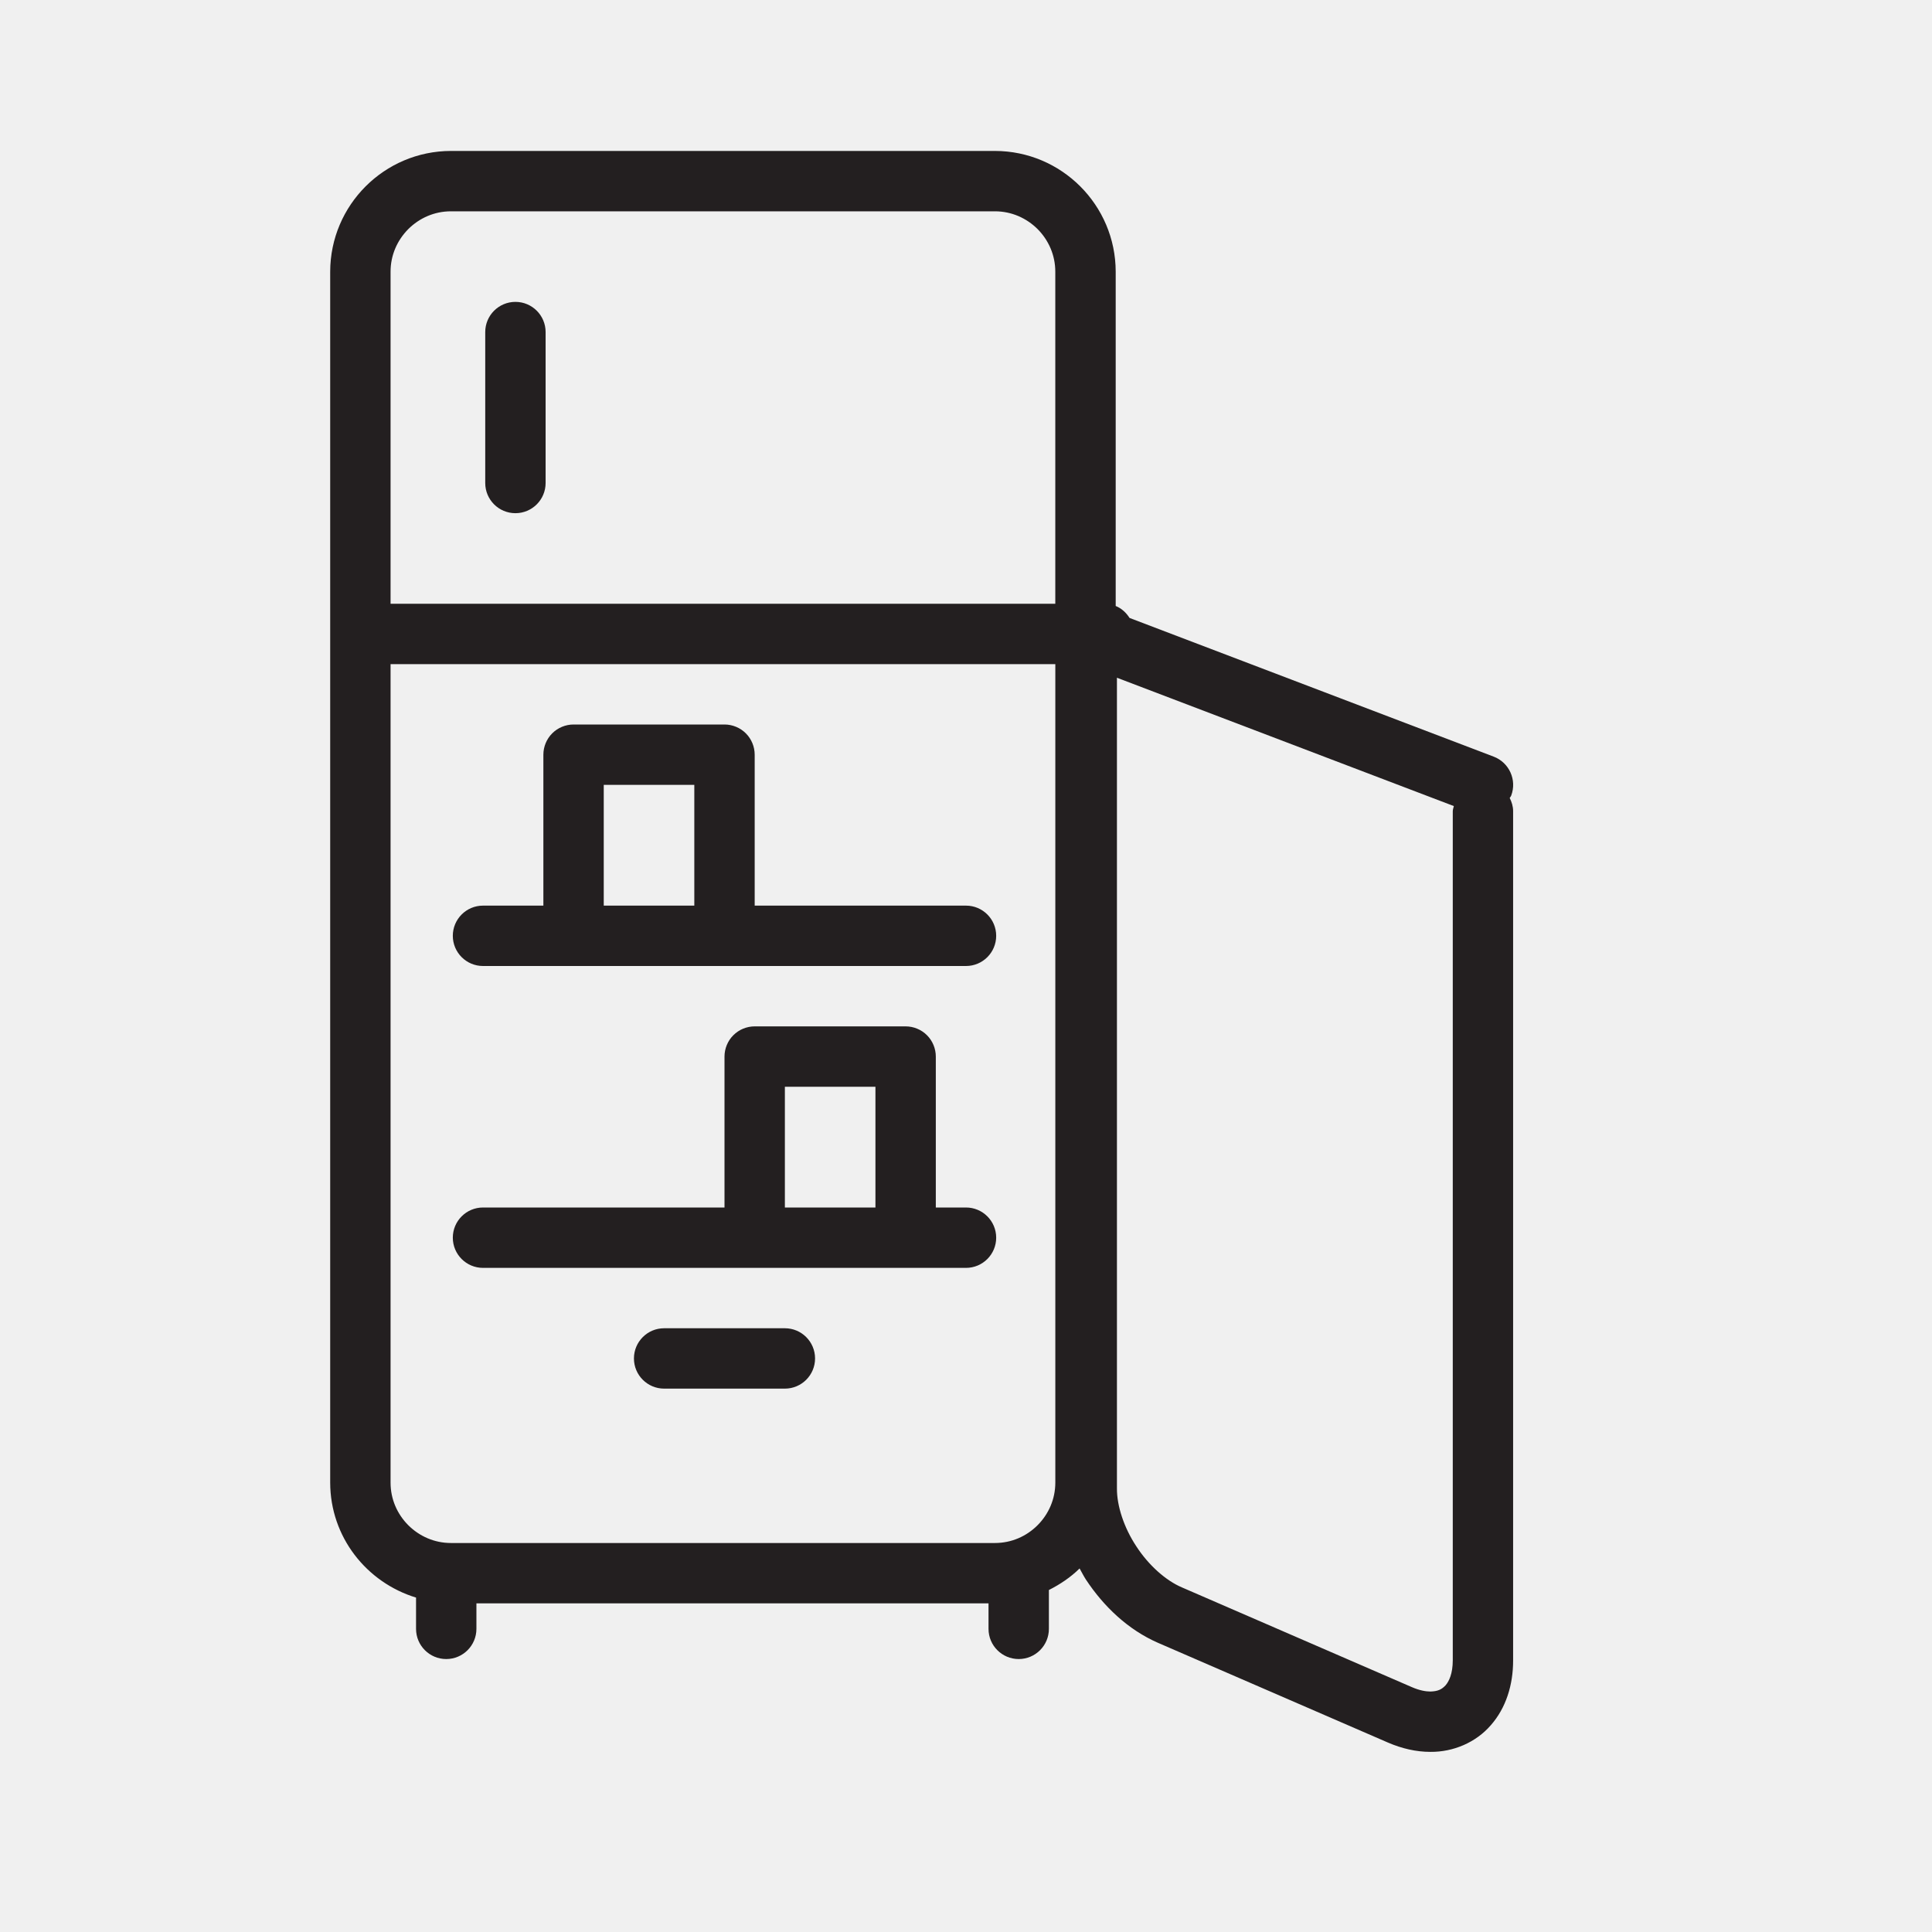
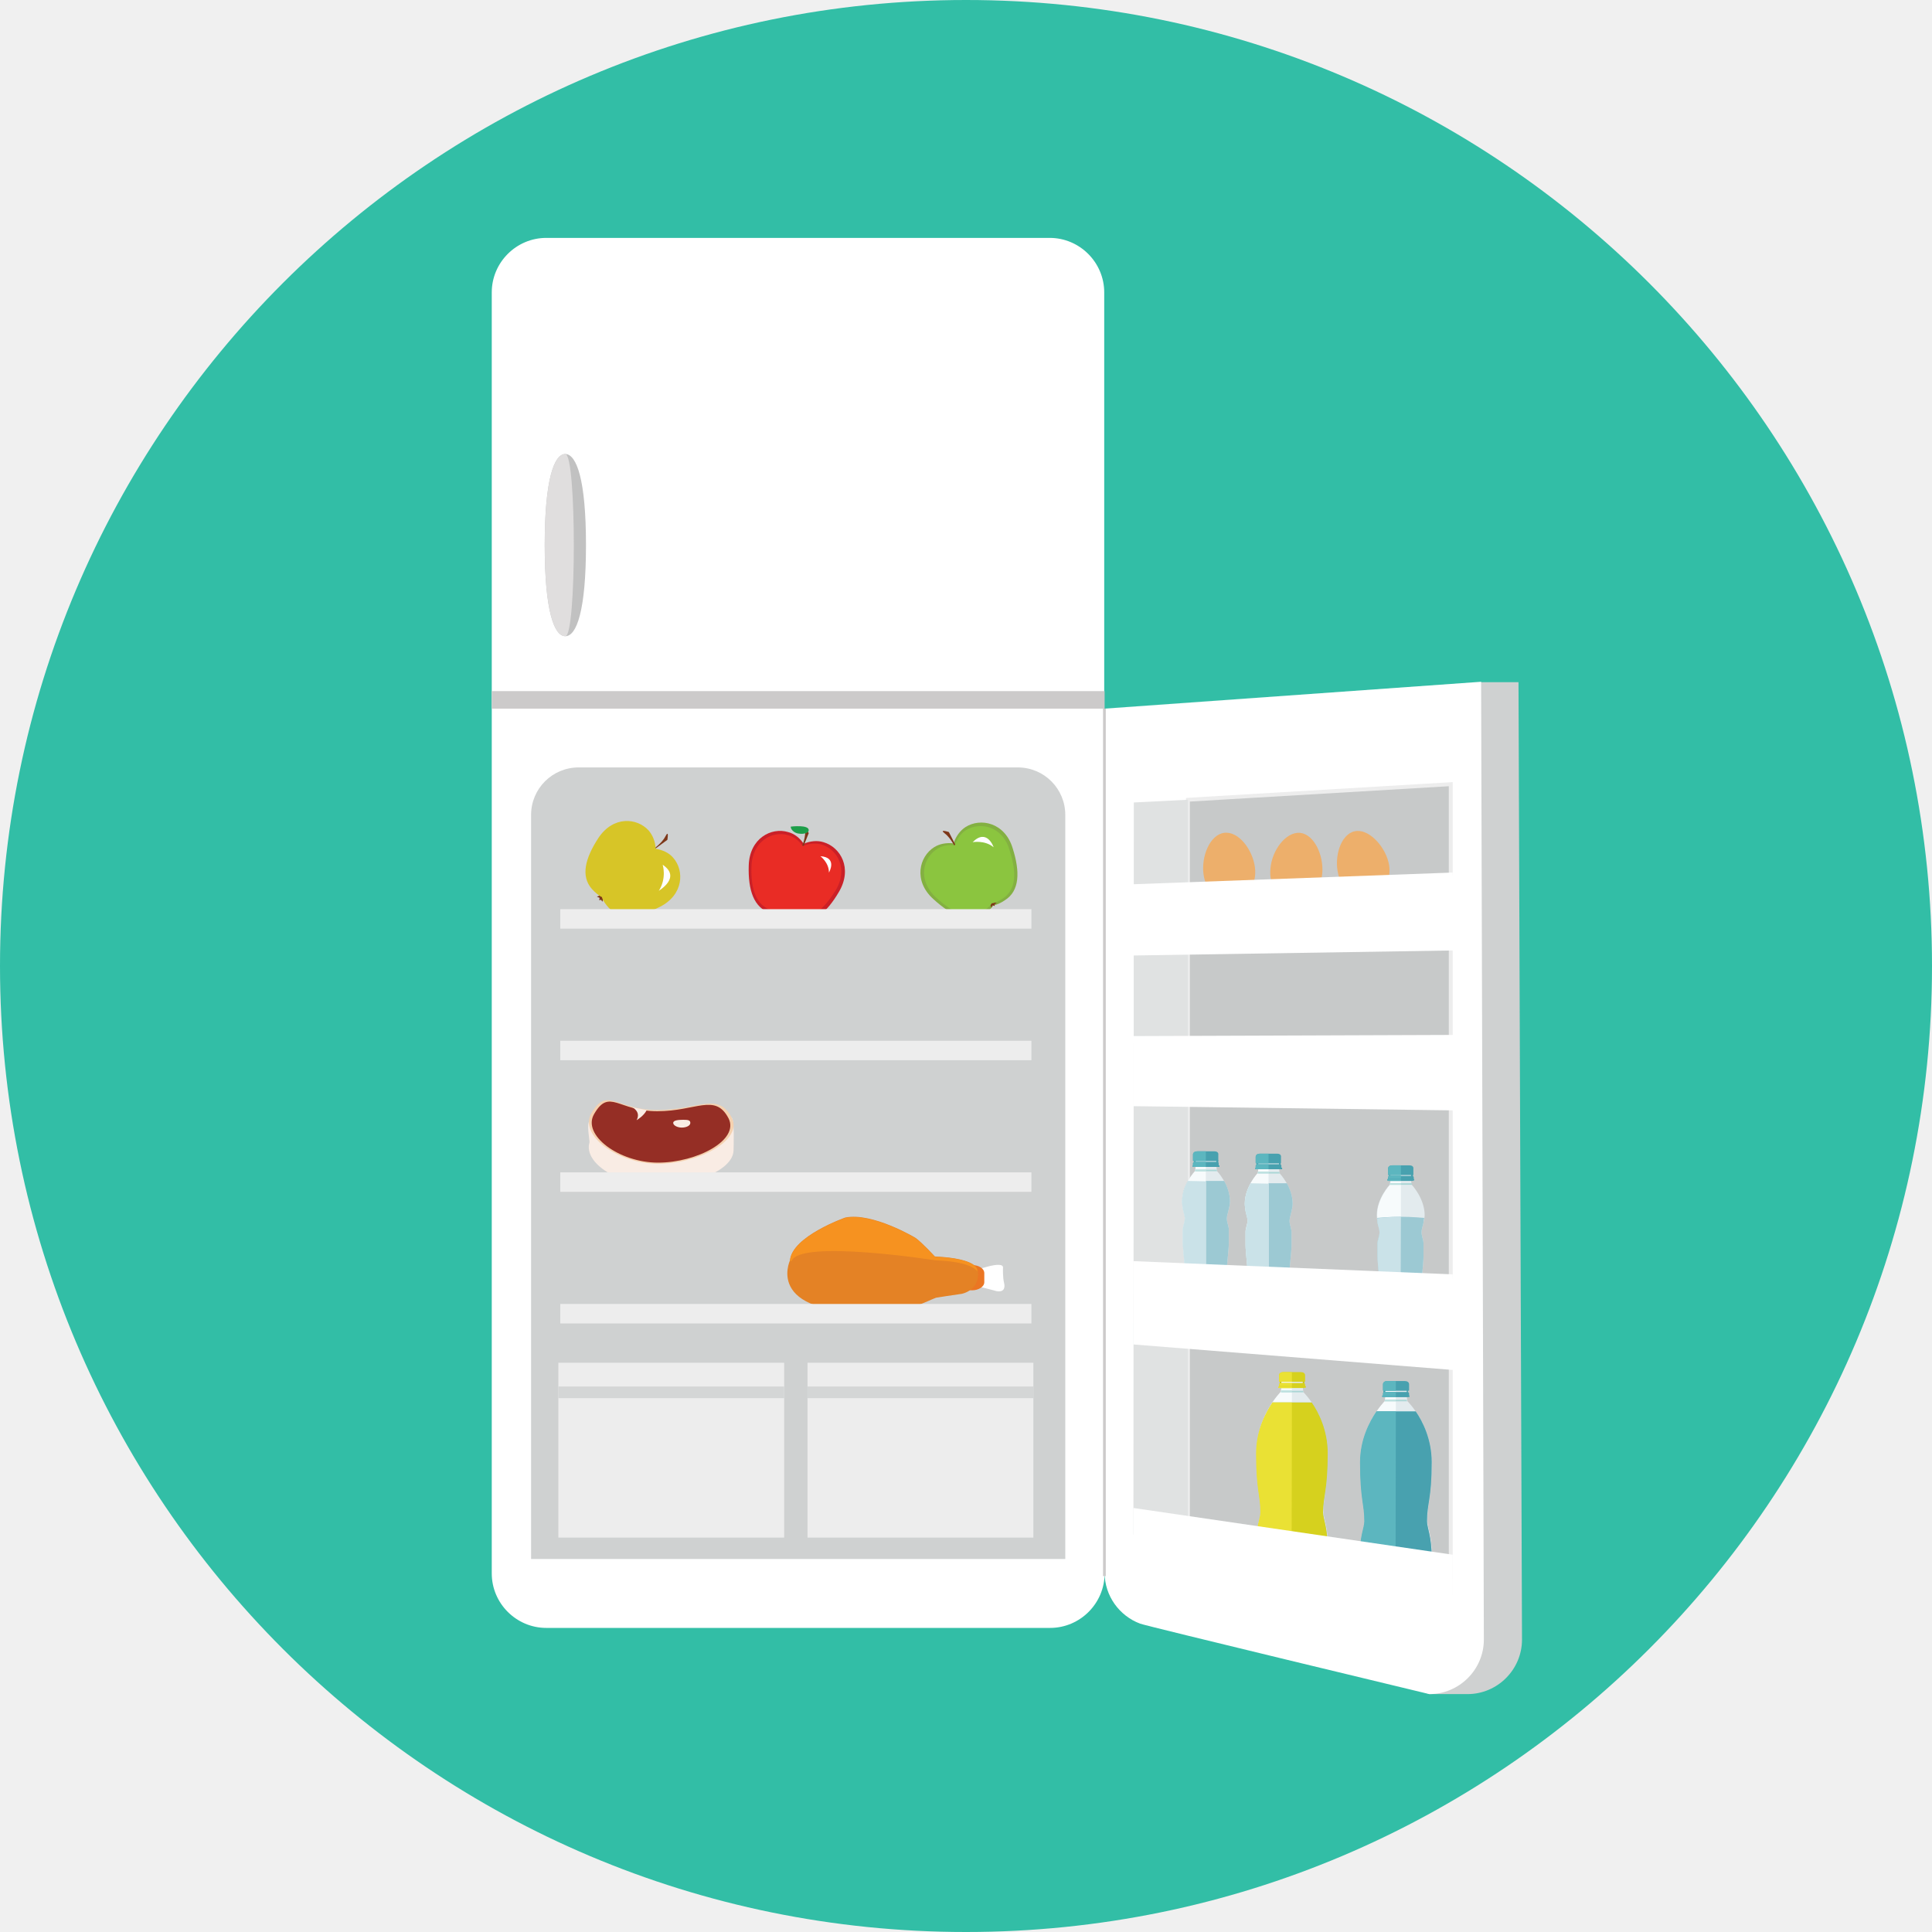
- <svg xmlns="http://www.w3.org/2000/svg" width="64px" height="64px" viewBox="0 0 64 64" enable-background="new 0 0 64 64" id="Layer_1" version="1.1" xml:space="preserve">
+ <svg xmlns="http://www.w3.org/2000/svg" version="1.1" id="Layer_1" x="0px" y="0px" viewBox="0 0 496.2 496.2" style="enable-background:new 0 0 496.2 496.2;" xml:space="preserve">
+   <path style="fill:#32BEA6;" d="M496.2,248.1C496.2,111.1,385.1,0,248.1,0S0,111.1,0,248.1s111.1,248.1,248.1,248.1  S496.2,385.1,496.2,248.1z" />
+   <path style="fill:#FFFFFF;" d="M283.7,404.1c0,7.7-6.3,14-14,14H140.3c-7.7,0-14-6.3-14-14v-329c0-7.7,6.3-14,14-14h129.3  c7.7,0,14,6.3,14,14v329H283.7z" />
+   <path style="fill:#CFD1D1;" d="M390.9,421.1c0,7.7-6.3,14-14,14h-9.8c-5.3-2-73.7-25.2-73.7-31.2l86.9-228.7h9.7L390.9,421.1z" />
+   <path style="fill:#FFFFFF;" d="M381.1,421.1c0,7.7-6.3,14-14,14c0,0-72.8-17.5-74.3-18.1c-5.3-2-9.1-7.1-9.1-13.1V182l96.7-6.9  L381.1,421.1z" />
+   <polygon style="fill:#C7C9C9;stroke:#EDEDED;stroke-width:0.995;stroke-miterlimit:10;" points="372.6,417.4 305.1,402.1   305.1,205.4 372.6,201.4 " />
+   <polygon style="fill:#E0E2E2;" points="291.1,394.1 305.1,402.1 305.1,205.4 291.2,206.1 " />
+   <path style="fill:#48A1AF;" d="M362.8,302.1c0,0.2-0.2,0.4-0.4,0.4h-5.3c-0.2,0-0.4-0.2-0.4-0.4v-0.5c0-0.2,0.2-0.4,0.4-0.4h5.4  c0.2,0,0.4,0.2,0.4,0.4v0.5H362.8z" />
+   <path style="fill:#E3EBEE;" d="M365.9,312.1c0-4.3-3.3-7.8-3.3-7.8c-0.3-0.6-0.2-4.4-0.2-4.4h-5.3c0,0,0.1,3.9-0.2,4.4  c0,0-3.3,3.5-3.3,7.8c0,0,0,0.8,0.2,1.9c0.1,0.7,0.5,1.6,0.5,2.5s-0.5,1.9-0.5,2.8c0,1.6,0,2.9,0,3.5c0,1.7,0.6,6.5,0.6,7.6  s-0.6,2.2-0.6,3.5s0,5.9,0,5.9s0.3,2.7,5.9,2.7l0,0l0,0l0,0l0,0c5.7,0,5.9-2.7,5.9-2.7s0-4.5,0-5.9s-0.6-2.4-0.6-3.5  s0.6-5.9,0.6-7.6c0-0.6,0-1.9,0-3.5c0-0.9-0.5-1.8-0.5-2.8c0-0.9,0.4-1.8,0.5-2.5C365.9,312.9,365.9,312.1,365.9,312.1z" />
+   <path style="fill:#F7FBFC;" d="M359.8,299.9h-2.6c0,0,0.1,3.9-0.2,4.4c0,0-3.3,3.5-3.3,7.8c0,0,0,0.8,0.2,1.9  c0.1,0.7,0.5,1.6,0.5,2.5s-0.5,1.9-0.5,2.8v3.5c0,1.7,0.6,6.5,0.6,7.6s-0.6,2.2-0.6,3.5s0,5.9,0,5.9s0.3,2.7,5.9,2.7l0,0V299.9z" />
+   <path style="fill:#9CC9D3;" d="M353.7,312.8c0,0.3,0.1,0.7,0.1,1.2c0.1,0.7,0.5,1.6,0.5,2.5s-0.5,1.9-0.5,2.8c0,1.6,0,2.9,0,3.5  c0,1.7,0.6,6.5,0.6,7.6s-0.6,2.2-0.6,3.5s0,5.9,0,5.9s2.2-1.6,5.9-1.6c3.7,0,5.9,1.6,5.9,1.6s0-4.5,0-5.9s-0.6-2.4-0.6-3.5  s0.6-5.9,0.6-7.6c0-0.6,0-1.9,0-3.5c0-0.9-0.5-1.8-0.5-2.8c0-0.9,0.4-1.8,0.5-2.5c0.1-0.5,0.1-0.9,0.2-1.2c0,0-3.1-0.3-6.2-0.3  C356.7,312.5,353.7,312.8,353.7,312.8z" />
+   <path style="fill:#48A1AF;" d="M363.1,302.9c0,0.2-0.2,0.4-0.4,0.4h-5.8c-0.2,0-0.4-0.2-0.4-0.4v-0.5c0-0.2,0.2-0.4,0.4-0.4h5.8  c0.2,0,0.4,0.2,0.4,0.4V302.9z" />
+   <path style="fill:#5CB6BF;" d="M359.8,303.2h-2.9c-0.2,0-0.4-0.2-0.4-0.4v-0.5c0-0.2,0.2-0.4,0.4-0.4h2.9V303.2z" />
+   <path style="fill:#ABD6D6;" d="M362.7,304.3c0-0.1-0.1-0.2-0.1-0.4h-5.5c0,0.2-0.1,0.3-0.1,0.4l0,0H362.7z" />
+   <path style="fill:#BFE2E1;" d="M359.8,303.9H357c0,0.2-0.1,0.3-0.1,0.4l0,0h2.9V303.9z" />
+   <path style="fill:#48A1AF;" d="M363.2,303.1c0,0.1,0,0.1-0.1,0.1h-6.7c-0.1,0-0.1,0-0.1-0.1v-0.2c0-0.1,0-0.1,0.1-0.1h6.7  c0.1,0,0.1,0,0.1,0.1V303.1z" />
+   <path style="fill:#5CB6BF;" d="M359.8,302.9h-3.3c-0.1,0-0.1,0-0.1,0.1v0.2c0,0.1,0,0.1,0.1,0.1h3.3V302.9z" />
+   <path style="fill:#48A1AF;" d="M362,299.3h-4.4c-1.2,0-1.1,0.9-1.1,0.9s0,1.2,0,1.4c0,0.1,0,0.2,0.2,0.2s6,0,6.1,0  c0.2,0,0.2-0.1,0.2-0.2s0-1.4,0-1.4S363.2,299.3,362,299.3z" />
+   <path style="fill:#5CB6BF;" d="M359.8,299.3h-2.2c-1.2,0-1.1,0.9-1.1,0.9s0,1.2,0,1.4c0,0.1,0,0.2,0.2,0.2c0.1,0,1.6,0,3.1,0V299.3z  " />
+   <path style="fill:#CAE2E8;" d="M359.8,312.5c-3,0-6.1,0.4-6.1,0.4c0,0.3,0.1,0.7,0.1,1.2c0.1,0.7,0.5,1.6,0.5,2.5s-0.5,1.9-0.5,2.8  v3.5c0,1.7,0.6,6.5,0.6,7.6s-0.6,2.2-0.6,3.5s0,5.9,0,5.9s0.3,2.7,5.9,2.7L359.8,312.5z" />
+   <path style="fill:#48A1AF;" d="M328.9,299.2c0,0.2-0.2,0.4-0.4,0.4h-5.4c-0.2,0-0.4-0.2-0.4-0.4v-0.5c0-0.2,0.2-0.4,0.4-0.4h5.4  c0.2,0,0.4,0.2,0.4,0.4V299.2z" />
+   <path style="fill:#E3EBEE;" d="M332,309.2c0-4.3-3.3-7.8-3.3-7.8c-0.3-0.6-0.2-4.4-0.2-4.4h-5.3c0,0,0.1,3.9-0.2,4.4  c0,0-3.3,3.5-3.3,7.8c0,0,0,0.8,0.2,1.9c0.1,0.7,0.5,1.6,0.5,2.5s-0.5,1.9-0.5,2.8c0,1.6,0,2.9,0,3.5c0,1.7,0.6,6.5,0.6,7.6  s-0.6,2.2-0.6,3.5s0,5.9,0,5.9s0.3,2.7,5.9,2.7l0,0l0,0l0,0l0,0c5.7,0,5.9-2.7,5.9-2.7s0-4.5,0-5.9s-0.6-2.4-0.6-3.5  s0.6-5.9,0.6-7.6c0-0.6,0-1.9,0-3.5c0-0.9-0.5-1.8-0.5-2.8c0-0.9,0.4-1.8,0.5-2.5C332,309.9,332,309.2,332,309.2z" />
+   <path style="fill:#9CC9D3;" d="M332,309.2c0-2-0.7-3.9-1.5-5.3h-9.3c-0.8,1.4-1.5,3.2-1.5,5.3c0,0,0,0.8,0.2,1.9  c0.1,0.7,0.5,1.6,0.5,2.5s-0.5,1.9-0.5,2.8c0,1.6,0,2.9,0,3.5c0,1.7,0.6,6.5,0.6,7.6s-0.6,2.2-0.6,3.5s0,5.9,0,5.9s0.3,2.7,5.9,2.7  l0,0l0,0l0,0l0,0c5.7,0,5.9-2.7,5.9-2.7s0-4.5,0-5.9s-0.6-2.4-0.6-3.5s0.6-5.9,0.6-7.6c0-0.6,0-1.9,0-3.5c0-0.9-0.5-1.8-0.5-2.8  c0-0.9,0.4-1.8,0.5-2.5C332,309.9,332,309.2,332,309.2z" />
+   <path style="fill:#F7FBFC;" d="M325.8,296.9h-2.6c0,0,0.1,3.9-0.2,4.4c0,0-3.3,3.5-3.3,7.8c0,0,0,0.8,0.2,1.9  c0.1,0.7,0.5,1.6,0.5,2.5s-0.5,1.9-0.5,2.8v3.5c0,1.7,0.6,6.5,0.6,7.6s-0.6,2.2-0.6,3.5s0,5.9,0,5.9s0.3,2.7,5.9,2.7l0,0V296.9z" />
+   <path style="fill:#48A1AF;" d="M329.1,299.9c0,0.2-0.2,0.4-0.4,0.4h-5.8c-0.2,0-0.4-0.2-0.4-0.4v-0.5c0-0.2,0.2-0.4,0.4-0.4h5.8  c0.2,0,0.4,0.2,0.4,0.4V299.9z" />
+   <path style="fill:#5CB6BF;" d="M325.8,300.3h-2.9c-0.2,0-0.4-0.2-0.4-0.4v-0.5c0-0.2,0.2-0.4,0.4-0.4h2.9V300.3z" />
+   <path style="fill:#ABD6D6;" d="M328.7,301.4c0-0.1-0.1-0.2-0.1-0.4h-5.5c0,0.2-0.1,0.3-0.1,0.4l0,0H328.7z" />
+   <path style="fill:#BFE2E1;" d="M325.8,300.9h-2.7c0,0.2-0.1,0.3-0.1,0.4l0,0h2.9v-0.4H325.8z" />
+   <path style="fill:#48A1AF;" d="M329.3,300.2c0,0.1,0,0.1-0.1,0.1h-6.7c-0.1,0-0.1,0-0.1-0.1V300c0-0.1,0-0.1,0.1-0.1h6.7  c0.1,0,0.1,0,0.1,0.1V300.2z" />
+   <path style="fill:#5CB6BF;" d="M325.8,299.9h-3.3c-0.1,0-0.1,0-0.1,0.1v0.2c0,0.1,0,0.1,0.1,0.1h3.3V299.9z" />
+   <path style="fill:#48A1AF;" d="M328,296.3h-4.4c-1.2,0-1.1,0.9-1.1,0.9s0,1.2,0,1.4c0,0.1,0,0.2,0.2,0.2s6,0,6.1,0  c0.2,0,0.2-0.1,0.2-0.2s0-1.4,0-1.4S329.2,296.3,328,296.3z" />
+   <path style="fill:#5CB6BF;" d="M325.8,296.3h-2.2c-1.2,0-1.1,0.9-1.1,0.9s0,1.2,0,1.4c0,0.1,0,0.2,0.2,0.2c0.1,0,1.6,0,3.1,0V296.3z  " />
+   <path style="fill:#CAE2E8;" d="M321.2,303.9c-0.8,1.4-1.5,3.2-1.5,5.3c0,0,0,0.8,0.2,1.9c0.1,0.7,0.5,1.6,0.5,2.5s-0.5,1.9-0.5,2.8  v3.5c0,1.7,0.6,6.5,0.6,7.6s-0.6,2.2-0.6,3.5s0,5.9,0,5.9s0.3,2.7,5.9,2.7l0,0V304L321.2,303.9z" />
+   <path style="fill:#48A1AF;" d="M312.8,298.6c0,0.2-0.2,0.4-0.4,0.4h-5.3c-0.2,0-0.4-0.2-0.4-0.4v-0.5c0-0.2,0.2-0.4,0.4-0.4h5.4  c0.2,0,0.4,0.2,0.4,0.4v0.5H312.8z" />
+   <path style="fill:#E3EBEE;" d="M315.9,308.6c0-4.3-3.3-7.8-3.3-7.8c-0.3-0.6-0.2-4.4-0.2-4.4h-5.3c0,0,0.1,3.9-0.2,4.4  c0,0-3.3,3.5-3.3,7.8c0,0,0,0.8,0.2,1.9c0.1,0.7,0.5,1.6,0.5,2.5s-0.5,1.9-0.5,2.8c0,1.6,0,2.9,0,3.5c0,1.7,0.6,6.5,0.6,7.6  s-0.6,2.2-0.6,3.5s0,5.9,0,5.9s0.3,2.7,5.9,2.7l0,0l0,0l0,0l0,0c5.7,0,5.9-2.7,5.9-2.7s0-4.5,0-5.9s-0.6-2.4-0.6-3.5  s0.6-5.9,0.6-7.6c0-0.6,0-1.9,0-3.5c0-0.9-0.5-1.8-0.5-2.8c0-0.9,0.4-1.8,0.5-2.5C315.9,309.4,315.9,308.6,315.9,308.6z" />
+   <path style="fill:#9CC9D3;" d="M315.9,308.6c0-2-0.7-3.9-1.5-5.3h-9.3c-0.8,1.4-1.5,3.2-1.5,5.3c0,0,0,0.8,0.2,1.9  c0.1,0.7,0.5,1.6,0.5,2.5s-0.5,1.9-0.5,2.8c0,1.6,0,2.9,0,3.5c0,1.7,0.6,6.5,0.6,7.6s-0.6,2.2-0.6,3.5s0,5.9,0,5.9s0.3,2.7,5.9,2.7  l0,0l0,0l0,0l0,0c5.7,0,5.9-2.7,5.9-2.7s0-4.5,0-5.9s-0.6-2.4-0.6-3.5s0.6-5.9,0.6-7.6c0-0.6,0-1.9,0-3.5c0-0.9-0.5-1.8-0.5-2.8  c0-0.9,0.4-1.8,0.5-2.5C315.9,309.4,315.9,308.6,315.9,308.6z" />
+   <path style="fill:#F7FBFC;" d="M309.8,296.4h-2.7c0,0,0.1,3.9-0.2,4.4c0,0-3.3,3.5-3.3,7.8c0,0,0,0.8,0.2,1.9  c0.1,0.7,0.5,1.6,0.5,2.5s-0.5,1.9-0.5,2.8v3.5c0,1.7,0.6,6.5,0.6,7.6s-0.6,2.2-0.6,3.5s0,5.9,0,5.9s0.3,2.7,5.9,2.7l0,0v-42.6  H309.8z" />
+   <path style="fill:#48A1AF;" d="M313,299.3c0,0.2-0.2,0.4-0.4,0.4h-5.8c-0.2,0-0.4-0.2-0.4-0.4v-0.5c0-0.2,0.2-0.4,0.4-0.4h5.8  c0.2,0,0.4,0.2,0.4,0.4V299.3z" />
+   <path style="fill:#5CB6BF;" d="M309.7,299.7h-2.9c-0.2,0-0.4-0.2-0.4-0.4v-0.5c0-0.2,0.2-0.4,0.4-0.4h2.9V299.7z" />
+   <path style="fill:#ABD6D6;" d="M312.6,300.8c0-0.1-0.1-0.2-0.1-0.4H307c0,0.2-0.1,0.3-0.1,0.4l0,0H312.6z" />
+   <path style="fill:#BFE2E1;" d="M309.8,300.4H307c0,0.2-0.1,0.3-0.1,0.4l0,0h2.9V300.4z" />
+   <path style="fill:#48A1AF;" d="M313.2,299.6c0,0.1,0,0.1-0.1,0.1h-6.7c-0.1,0-0.1,0-0.1-0.1v-0.2c0-0.1,0-0.1,0.1-0.1h6.7  c0.1,0,0.1,0,0.1,0.1V299.6z" />
+   <path style="fill:#5CB6BF;" d="M309.7,299.3h-3.3c-0.1,0-0.1,0-0.1,0.1v0.2c0,0.1,0,0.1,0.1,0.1h3.3V299.3z" />
+   <path style="fill:#48A1AF;" d="M311.9,295.7h-4.4c-1.2,0-1.1,0.9-1.1,0.9s0,1.2,0,1.4c0,0.1,0,0.2,0.2,0.2s6,0,6.1,0  c0.2,0,0.2-0.1,0.2-0.2s0-1.4,0-1.4S313.1,295.7,311.9,295.7z" />
+   <path style="fill:#5CB6BF;" d="M309.7,295.7h-2.2c-1.2,0-1.1,0.9-1.1,0.9s0,1.2,0,1.4c0,0.1,0,0.2,0.2,0.2c0.1,0,1.6,0,3.1,0V295.7z  " />
+   <path style="fill:#CAE2E8;" d="M305.1,303.3c-0.8,1.4-1.5,3.2-1.5,5.3c0,0,0,0.8,0.2,1.9c0.1,0.7,0.5,1.6,0.5,2.5s-0.5,1.9-0.5,2.8  v3.5c0,1.7,0.6,6.5,0.6,7.6s-0.6,2.2-0.6,3.5s0,5.9,0,5.9s0.3,2.7,5.9,2.7l0,0v-35.6L305.1,303.3z" />
  <g>
-     <path d="M32,30h-7v-5c0-0.263-0.106-0.521-0.293-0.707C24.521,24.106,24.263,24,24,24h-5   c-0.263,0-0.521,0.106-0.707,0.293C18.106,24.479,18,24.737,18,25v5h-2c-0.552,0-1,0.448-1,1s0.448,1,1,1h3h5h8   c0.552,0,1-0.448,1-1S32.552,30,32,30z M20,26h3v4h-3V26z" fill="#231F20" />
-     <path d="M32,40h-1v-5c0-0.263-0.106-0.521-0.293-0.707C30.521,34.106,30.263,34,30,34h-5   c-0.263,0-0.521,0.106-0.707,0.293C24.106,34.479,24,34.737,24,35v5h-8c-0.552,0-1,0.448-1,1s0.448,1,1,1h9h5h2   c0.552,0,1-0.448,1-1S32.552,40,32,40z M26,36h3v4h-3V36z" fill="#231F20" />
-     <path d="M26,44h-4c-0.552,0-1,0.448-1,1s0.448,1,1,1h4c0.552,0,1-0.448,1-1S26.552,44,26,44z" fill="#231F20" />
-     <path d="M17.074,17c0.552,0,1-0.448,1-1v-5c0-0.552-0.448-1-1-1s-1,0.448-1,1v5C16.074,16.552,16.521,17,17.074,17z   " fill="#231F20" />
-     <path d="M50.011,26.434c0.014-0.028,0.038-0.048,0.049-0.078c0.196-0.516-0.063-1.094-0.579-1.291L37.418,20.47   c-0.112-0.174-0.264-0.318-0.459-0.396V9c-0.004-2.207-1.793-3.996-4-4H14.938c-2.207,0.004-3.996,1.793-4,4v40.114   c0.003,1.802,1.205,3.308,2.844,3.808v1.036c0,0.552,0.448,1,1,1s1-0.448,1-1v-0.844h16.964v0.844c0,0.552,0.448,1,1,1s1-0.448,1-1   v-1.287c0.374-0.189,0.721-0.422,1.017-0.714c0.07,0.123,0.132,0.25,0.209,0.368c0.592,0.896,1.397,1.661,2.382,2.093l7.62,3.305   c0.464,0.201,0.939,0.31,1.409,0.31c0.76,0.007,1.509-0.312,2.003-0.884c0.5-0.569,0.74-1.332,0.738-2.15l0-28.125   C50.125,26.714,50.078,26.568,50.011,26.434z M13.526,7.588C13.893,7.223,14.388,7,14.938,7h18.021   c0.549,0,1.044,0.223,1.412,0.588C34.736,7.956,34.958,8.451,34.958,9v11H12.938V9C12.938,8.451,13.16,7.956,13.526,7.588z    M34.37,50.526c-0.367,0.366-0.862,0.588-1.412,0.588H14.938c-0.549,0-1.044-0.223-1.412-0.588   c-0.366-0.367-0.588-0.862-0.588-1.412V22h22.021v27.114C34.958,49.664,34.736,50.159,34.37,50.526z M48.125,55   c-0.001,0.443-0.124,0.697-0.24,0.83c-0.122,0.129-0.244,0.197-0.501,0.204c-0.157,0-0.364-0.037-0.613-0.145l-7.62-3.305   c-0.529-0.225-1.1-0.731-1.506-1.355c-0.412-0.621-0.649-1.347-0.645-1.921V22.451l11.16,4.251   c-0.011,0.058-0.035,0.111-0.035,0.173L48.125,55z" fill="#231F20" />
+     <polygon style="fill:#FFFFFF;" points="373.8,351.9 291.1,345.3 291.1,323.9 373.1,327.3  " />
+     <polygon style="fill:#FFFFFF;" points="374.8,285.2 291.1,284.1 291.1,266.1 374.2,265.8  " />
  </g>
+   <g>
+     <path style="fill:#EDAF6B;" d="M322.3,222.7c0.6,4.5-1.9,7.7-5.6,8.2s-7-1.8-7.6-6.4c-0.6-4.5,1.6-10.1,5.3-10.6   S321.7,218.2,322.3,222.7z" />
+     <path style="fill:#EDAF6B;" d="M339.6,224.3c-0.4,4.6-3.7,7-7.4,6.7c-3.7-0.4-6.4-3.4-5.9-8c0.4-4.6,3.9-9.4,7.6-9.1   C337.6,214.3,340,219.8,339.6,224.3z" />
+     <path style="fill:#EDAF6B;" d="M356.6,221.4c1.1,4.4-1.2,7.9-4.7,8.7c-3.6,0.9-7.2-1.1-8.2-5.6c-1.1-4.4,0.6-10.2,4.2-11   C351.3,212.7,355.5,217,356.6,221.4z" />
+   </g>
+   <polygon style="fill:#FFFFFF;" points="373.8,244.1 291.1,245.4 291.1,227.1 373.1,224.1 " />
+   <path style="fill:#48A1AF;" d="M361.6,357.7c0,0.2-0.2,0.4-0.4,0.4h-5.5c-0.2,0-0.4-0.2-0.4-0.4v-0.5c0-0.2,0.2-0.4,0.4-0.4h5.5  c0.2,0,0.4,0.2,0.4,0.4V357.7z" />
+   <path style="fill:#E3EBEE;" d="M367.7,375.5c0-9.6-6.2-15.6-6.2-15.6c-0.3-0.6-0.2-4.5-0.2-4.5h-5.4c0,0,0.1,4-0.2,4.5  c0,0-6.2,6.2-6.2,15.6s1.1,10.6,1.1,15.1c0,1.7-1.2,3.6-1.2,9.4c0,2.1,0,17,0,17s0.8,4.2,9.2,4.2l0,0l0,0l0,0l0,0  c8.4,0,9.2-4.2,9.2-4.2s0-14.9,0-17c0-5.6-1.2-7.7-1.2-9.4C366.5,386,367.7,385.1,367.7,375.5z" />
+   <path style="fill:#F7FBFC;" d="M358.5,355.4h-2.7c0,0,0.1,4-0.2,4.5c0,0-6.2,6.2-6.2,15.6s1.1,10.6,1.1,15.1c0,1.7-1.2,3.6-1.2,9.4  c0,2.1,0,17,0,17s0.8,4.2,9.2,4.2l0,0l0,0l0,0l0,0L358.5,355.4z" />
+   <path style="fill:#48A1AF;" d="M361.9,358.4c0,0.2-0.2,0.4-0.4,0.4h-5.9c-0.2,0-0.4-0.2-0.4-0.4v-0.5c0-0.2,0.2-0.4,0.4-0.4h5.9  c0.2,0,0.4,0.2,0.4,0.4V358.4z" />
+   <path style="fill:#5CB6BF;" d="M358.5,358.8h-2.9c-0.2,0-0.4-0.2-0.4-0.4v-0.5c0-0.2,0.2-0.4,0.4-0.4h2.9V358.8z" />
+   <path style="fill:#ABD6D6;" d="M361.4,359.9c0-0.1-0.1-0.2-0.1-0.4h-5.6c0,0.2-0.1,0.3-0.1,0.4l0,0H361.4z" />
+   <path style="fill:#BFE2E1;" d="M358.5,359.5h-2.8c0,0.2-0.1,0.3-0.1,0.4l0,0h2.9V359.5z" />
+   <path style="fill:#48A1AF;" d="M362,358.7c0,0.1-0.1,0.1-0.1,0.1h-6.8c-0.1,0-0.1-0.1-0.1-0.1v-0.2c0-0.1,0.1-0.1,0.1-0.1h6.8  c0.1,0,0.1,0.1,0.1,0.1V358.7z" />
+   <path style="fill:#5CB6BF;" d="M358.5,358.4h-3.4c-0.1,0-0.1,0.1-0.1,0.1v0.2c0,0.1,0.1,0.1,0.1,0.1h3.4V358.4z" />
+   <path style="fill:#48A1AF;" d="M360.8,354.7h-4.5c-1.2,0-1.1,0.9-1.1,0.9s0,1.3,0,1.4s0,0.2,0.2,0.2c0.1,0,6.1,0,6.3,0  s0.2-0.1,0.2-0.2s0-1.4,0-1.4S362,354.7,360.8,354.7z" />
+   <path style="fill:#5CB6BF;" d="M358.5,354.7h-2.2c-1.2,0-1.1,0.9-1.1,0.9s0,1.3,0,1.4s0,0.2,0.2,0.2c0.1,0,1.6,0,3.1,0V354.7z" />
+   <path style="fill:#90C7D3;" d="M367.7,375.5c0-5.8-2.3-10.4-4.1-13h-10c-1.8,2.7-4.2,7.2-4.2,13.1c0,9.5,1.1,10.6,1.1,15.1  c0,1.7-1.2,3.6-1.2,9.4c0,2.1,0,17,0,17s0.8,4.2,9.2,4.2l0,0l0,0l0,0l0,0c8.4,0,9.2-4.2,9.2-4.2s0-14.9,0-17c0-5.6-1.2-7.7-1.2-9.4  C366.5,386,367.7,385.1,367.7,375.5z" />
+   <path style="fill:#48A1AF;" d="M367.7,375.5c0-5.8-2.3-10.4-4.1-13h-10c-1.8,2.7-4.2,7.2-4.2,13.1c0,9.5,1.1,10.6,1.1,15.1  c0,1.7-1.2,3.6-1.2,9.4c0,2.1,0,17,0,17s4.5-1.9,9.2-1.9s9.2,1.9,9.2,1.9s0-14.9,0-17c0-5.6-1.2-7.7-1.2-9.4  C366.5,386,367.7,385.1,367.7,375.5z" />
+   <path style="fill:#5CB6BF;" d="M358.5,362.5h-5c-1.8,2.7-4.2,7.2-4.2,13.1c0,9.5,1.1,10.6,1.1,15.1c0,1.7-1.2,3.6-1.2,9.4  c0,2.1,0,17,0,17s0.8,4.2,9.2,4.2l0,0l0,0l0,0l0,0L358.5,362.5z" />
+   <path style="fill:#C6BD20;" d="M335,355.3c0,0.2-0.2,0.4-0.4,0.4h-5.5c-0.2,0-0.4-0.2-0.4-0.4v-0.5c0-0.2,0.2-0.4,0.4-0.4h5.5  c0.2,0,0.4,0.2,0.4,0.4V355.3z" />
+   <path style="fill:#E3EBEE;" d="M341,373.2c0-9.6-6.2-15.6-6.2-15.6c-0.3-0.6-0.2-4.5-0.2-4.5h-5.4c0,0,0.1,4-0.2,4.5  c0,0-6.2,6.2-6.2,15.6s1.1,10.6,1.1,15.1c0,1.7-1.2,3.6-1.2,9.4c0,2.1,0,17,0,17s0.8,4.2,9.2,4.2l0,0l0,0l0,0l0,0  c8.4,0,9.2-4.2,9.2-4.2s0-14.9,0-17c0-5.6-1.2-7.7-1.2-9.4C339.9,383.7,341,382.8,341,373.2z" />
+   <path style="fill:#F7FBFC;" d="M331.8,353h-2.7c0,0,0.1,4-0.2,4.5c0,0-6.2,6.2-6.2,15.6s1.1,10.6,1.1,15.1c0,1.7-1.2,3.6-1.2,9.4  c0,2.1,0,17,0,17s0.8,4.2,9.2,4.2l0,0l0,0l0,0l0,0L331.8,353z" />
+   <path style="fill:#D6D11E;" d="M335.2,356.1c0,0.2-0.2,0.4-0.4,0.4h-5.9c-0.2,0-0.4-0.2-0.4-0.4v-0.5c0-0.2,0.2-0.4,0.4-0.4h5.9  c0.2,0,0.4,0.2,0.4,0.4V356.1z" />
+   <path style="fill:#EAE134;" d="M331.8,356.5h-2.9c-0.2,0-0.4-0.2-0.4-0.4v-0.5c0-0.2,0.2-0.4,0.4-0.4h2.9V356.5z" />
+   <path style="fill:#ABD6D6;" d="M334.8,357.6c0-0.1-0.1-0.2-0.1-0.4h-5.6c0,0.2-0.1,0.3-0.1,0.4l0,0H334.8z" />
+   <path style="fill:#BFE2E1;" d="M331.8,357.1H329c0,0.2-0.1,0.3-0.1,0.4l0,0h2.9V357.1z" />
+   <path style="fill:#D6D11E;" d="M335.4,356.3c0,0.1-0.1,0.1-0.1,0.1h-6.8c-0.1,0-0.1-0.1-0.1-0.1v-0.2c0-0.1,0.1-0.1,0.1-0.1h6.8  c0.1,0,0.1,0.1,0.1,0.1V356.3z" />
+   <path style="fill:#EAE134;" d="M331.8,356.1h-3.4c-0.1,0-0.1,0.1-0.1,0.1v0.2c0,0.1,0.1,0.1,0.1,0.1h3.4V356.1z" />
+   <path style="fill:#D6D11E;" d="M334.1,352.4h-4.5c-1.2,0-1.1,0.9-1.1,0.9s0,1.3,0,1.4s0,0.2,0.2,0.2c0.1,0,6.1,0,6.3,0  s0.2-0.1,0.2-0.2s0-1.4,0-1.4S335.3,352.4,334.1,352.4z" />
+   <path style="fill:#EAE134;" d="M331.8,352.4h-2.2c-1.2,0-1.1,0.9-1.1,0.9s0,1.3,0,1.4s0,0.2,0.2,0.2c0.1,0,1.6,0,3.1,0V352.4z" />
+   <path style="fill:#90C7D3;" d="M341,373.2c0-5.8-2.3-10.4-4.1-13h-10c-1.8,2.7-4.2,7.2-4.2,13.1c0,9.5,1.1,10.6,1.1,15.1  c0,1.7-1.2,3.6-1.2,9.4c0,2.1,0,17,0,17s0.8,4.2,9.2,4.2l0,0l0,0l0,0l0,0c8.4,0,9.2-4.2,9.2-4.2s0-14.9,0-17c0-5.6-1.2-7.7-1.2-9.4  C339.9,383.7,341,382.8,341,373.2z" />
+   <path style="fill:#D6D11E;" d="M341,373.2c0-5.8-2.3-10.4-4.1-13h-10c-1.8,2.7-4.2,7.2-4.2,13.1c0,9.5,1.1,10.6,1.1,15.1  c0,1.7-1.2,3.6-1.2,9.4c0,2.1,0,17,0,17s4.5-1.9,9.2-1.9s9.2,1.9,9.2,1.9s0-14.9,0-17c0-5.6-1.2-7.7-1.2-9.4  C339.9,383.7,341,382.8,341,373.2z" />
+   <path style="fill:#EAE134;" d="M331.8,360.2h-5c-1.8,2.7-4.2,7.2-4.2,13.1c0,9.5,1.1,10.6,1.1,15.1c0,1.7-1.2,3.6-1.2,9.4  c0,2.1,0,17,0,17s0.8,4.2,9.2,4.2l0,0l0,0l0,0l0,0L331.8,360.2z" />
+   <polygon style="fill:#FFFFFF;" points="373.2,428.6 291.1,411 291.1,387.3 373.1,399.3 " />
+   <path style="fill:#CFD1D1;" d="M273.6,400.4H136.4V209.3c0-6.8,5.5-12.2,12.2-12.2h112.8c6.8,0,12.2,5.5,12.2,12.2V400.4z" />
+   <g>
+     <rect x="126.3" y="177.5" style="fill:#CCCACA;" width="157.4" height="4.5" />
+     <rect x="283.3" y="182" style="fill:#CCCACA;" width="0.7" height="222.8" />
+   </g>
+   <path style="fill:#C1C1C1;" d="M150.5,140c0,16.8-2.4,23.4-5.3,23.4c-2.9,0-5.3-6.6-5.3-23.4c0-16.8,2.4-23.4,5.3-23.4  C148.1,116.7,150.5,123.2,150.5,140z" />
+   <path style="fill:#E0DEDE;" d="M145.2,163.4c-2.9,0-5.3-6.6-5.3-23.4c0-16.8,2.4-23.4,5.3-23.4C148.1,116.7,148.1,163.4,145.2,163.4  z" />
+   <path style="fill:#83B041;" d="M248,212.4c-1.4,0.9-2.5,2.4-3.1,4.2c-1.8-0.2-3.6,0.1-5,1c-3.8,2.4-5.4,8.6-0.2,13.3  c4.7,4.3,9.1,6.3,12.9,3.9c1.1-0.7,2.3-1.7,2.5-2.3c0.7,0,2-0.6,3-1.3c3.8-2.4,3.9-7.3,2-13.3C258.1,211.2,251.8,210,248,212.4z" />
+   <g>
+     <path style="fill:#7D3719;" d="M245.6,218.2c0,0-1.2-2.8-2.9-4.1s1-0.4,1-0.4l2.2,4.3L245.6,218.2z" />
+     <polygon style="fill:#7D3719;" points="254.3,232.2 254.6,233.1 254.9,232.5 255.5,232.7 255.4,232.2 256,232 254.9,231.5  " />
+   </g>
+   <path style="fill:#8BC53F;" d="M248.1,213.2c-1.4,0.9-2.3,2.3-2.9,3.9c-1.7-0.2-3.3,0.1-4.6,1c-3.6,2.3-5,8-0.2,12.4  c4.3,4,8.5,5.9,12,3.6c1-0.6,2.1-1.6,2.3-2.1c0.7,0,1.9-0.6,2.8-1.2c3.6-2.3,3.6-6.8,1.8-12.4C257.5,212.1,251.7,211,248.1,213.2z" />
+   <path style="fill:#FFFFFF;" d="M249.8,216.3c0,0,3.1-0.6,5.4,1.3C255.2,217.6,253.5,212.6,249.8,216.3z" />
+   <path style="fill:#CA2027;" d="M211.5,216.3c-1.6-0.5-3.4-0.3-5.1,0.4c-1-1.5-2.4-2.6-4-3c-4.3-1.3-9.9,1.6-10.1,8.6  c-0.2,6.3,1.3,10.9,5.6,12.2c1.2,0.4,2.8,0.6,3.4,0.4c0.5,0.5,1.8,1.1,3,1.4c4.3,1.3,8-1.8,11.2-7.3  C219,223,215.9,217.6,211.5,216.3z" />
+   <g>
+     <path style="fill:#7D3719;" d="M205.6,218.3c0,0,1.3-2.7,1.2-4.8s0.9,0.5,0.9,0.5l-1.8,4.5L205.6,218.3z" />
+     <polygon style="fill:#7D3719;" points="200.9,233.9 200.4,234.7 201.1,234.6 201.3,235.1 201.7,234.8 202.1,235.1 201.8,233.9  " />
+   </g>
+   <g>
+     <path id="SVGID_1_" style="fill:#E92C25;" d="M211,216.9c-1.5-0.4-3.2-0.3-4.8,0.4c-1-1.4-2.3-2.4-3.8-2.8c-4-1.2-9.2,1.5-9.4,8   c-0.2,5.9,1.2,10.1,5.2,11.3c1.1,0.3,2.6,0.5,3.1,0.3c0.4,0.5,1.7,1,2.8,1.3c4,1.2,7.4-1.7,10.5-6.7C218,223.1,215,218.1,211,216.9   z" />
+   </g>
+   <path style="fill:#FFFFFF;" d="M210.7,219.9c0,0,2.2,1.6,2.2,4.2C212.9,224.1,215.2,220.2,210.7,219.9z" />
+   <path style="fill:#1D9E49;" d="M203.1,212.3c-0.1,0.6,0.8,1.7,2.1,1.8c1.3,0.2,2.4-0.2,2.5-0.8C207.9,211.7,203.1,212.3,203.1,212.3  z" />
+   <g>
+     <path style="fill:#7D3719;" d="M167.2,218.5c0,0,2.7-1.7,3.7-3.7c1-1.9,0.5,0.9,0.5,0.9l-4.1,3L167.2,218.5z" />
+     <polygon style="fill:#7D3719;" points="154.2,229.9 153.3,230.3 154,230.6 153.9,231.2 154.4,231.1 154.7,231.6 155.1,230.4  " />
+   </g>
+   <path style="fill:#D7C527;" d="M172.9,220.3c-1.1-1.3-2.7-2-4.5-2.3c-0.1-1.8-0.7-3.4-1.8-4.7c-3-3.3-9.1-3.8-12.9,1.9  c-3.4,5.2-4.6,9.8-1.7,13.1c0.8,0.9,2,1.9,2.6,2.1c0.1,0.7,0.9,1.8,1.7,2.7c3,3.3,7.6,2.6,13.2-0.2  C175.6,229.8,175.8,223.6,172.9,220.3z" />
+   <path style="fill:#FFFFFF;" d="M170.2,222.1c0,0,1.1,3.4-1,6.7C169.2,228.7,175.1,225.4,170.2,222.1z" />
+   <g>
+     <rect x="143.9" y="233.5" style="fill:#EDEDED;" width="121" height="5" />
+     <rect x="143.9" y="267.3" style="fill:#EDEDED;" width="121" height="5" />
+   </g>
+   <path style="fill:#F9ECE4;" d="M188.4,295.5c-0.2,5.1-10.3,9-19.5,9c-9.8,0-19.1-5.7-17.5-11.1c0.1-0.4-0.9-5.1,0.1-5.5  c2.9-1.2,9.4,3.6,17.2,3.6c8.4,0,15.7-6.8,19.2-4.5C188.7,287.6,188.4,294.8,188.4,295.5z" />
+   <path style="fill:#F5D1AF;" d="M187.9,287c3.1,5.8-8.5,11.9-18.9,11.9s-20.4-7.4-17.1-13c4.1-7,6.4-0.8,16.9-0.8  S184.3,280.3,187.9,287z" />
+   <path style="fill:#952E25;" d="M187.1,287.2c2.9,5.6-8.1,11.4-18.1,11.4s-19.6-7.1-16.4-12.5c3.9-6.7,6.2-0.7,16.2-0.7  S183.7,280.7,187.1,287.2z" />
+   <g>
+     <path style="fill:#F9ECE4;" d="M162.4,284.4c0,0,2.3,1.1,1.1,3.3c0,0,1.9-1.1,2.6-2.6L162.4,284.4z" />
+     <path style="fill:#F9ECE4;" d="M177.3,288.4c0,0.7-1,1.2-2.2,1.2s-2.2-0.6-2.2-1.2c0-0.7,1.4-0.8,2.6-0.8S177.3,287.7,177.3,288.4z   " />
+   </g>
+   <rect x="143.9" y="301.1" style="fill:#EDEDED;" width="121" height="5" />
+   <path style="fill:#FFFFFF;" d="M249.9,326.5c0,0,8.1-3.1,7.7-0.8c0,0-0.1,2.3,0.3,3.9c0,0,0.7,2.5-2,2c0,0-5.9-1.7-7.3-1.5  L249.9,326.5z" />
+   <path style="fill:#EB7623;" d="M249.6,331.4c-1.8,0-3.2-0.9-3.2-2.1V327c0-1.2,1.4-2.1,3.2-2.1l0,0c1.8,0,3.2,0.9,3.2,2.1v2.3  C252.8,330.5,251.3,331.4,249.6,331.4L249.6,331.4z" />
+   <path style="fill:#E48225;" d="M240.1,322.7c0,0-3.4-3.7-5-4.8c0,0-11-6.6-18-5.2c0,0-13.7,4.8-14.2,11c0,0-7.4,15.4,26.3,13.1  c4.7-0.3,9.5-2.9,11.2-3.5c0,0,5-0.8,6.6-1c0,0,5-0.9,4.1-6.3C251,326.2,251.2,323.2,240.1,322.7z" />
+   <path style="fill:#F69220;" d="M240.3,323.7c7.8,0.3,10,1.9,10.7,2.8c0-0.1,0-0.2,0-0.3c0,0,0.1-3-10.9-3.4c0,0-3.4-3.7-5-4.8  c0,0-11-6.6-18-5.2c0,0-13.7,4.8-14.2,11c0,0,0.2,0,0.4,0.1C205.3,318.2,240.3,323.7,240.3,323.7z" />
+   <g>
+     <rect x="143.9" y="334.9" style="fill:#EDEDED;" width="121" height="5" />
+     <rect x="143.4" y="350" style="fill:#EDEDED;" width="58" height="44.9" />
+   </g>
+   <rect x="143.4" y="356.1" style="fill:#D4D6D6;" width="58" height="3" />
+   <rect x="207.4" y="350" style="fill:#EDEDED;" width="58" height="44.9" />
+   <rect x="207.4" y="356.1" style="fill:#D4D6D6;" width="58" height="3" />
+   <g>
+ </g>
+   <g>
+ </g>
+   <g>
+ </g>
+   <g>
+ </g>
+   <g>
+ </g>
+   <g>
+ </g>
+   <g>
+ </g>
+   <g>
+ </g>
+   <g>
+ </g>
+   <g>
+ </g>
+   <g>
+ </g>
+   <g>
+ </g>
+   <g>
+ </g>
+   <g>
+ </g>
+   <g>
+ </g>
</svg>
